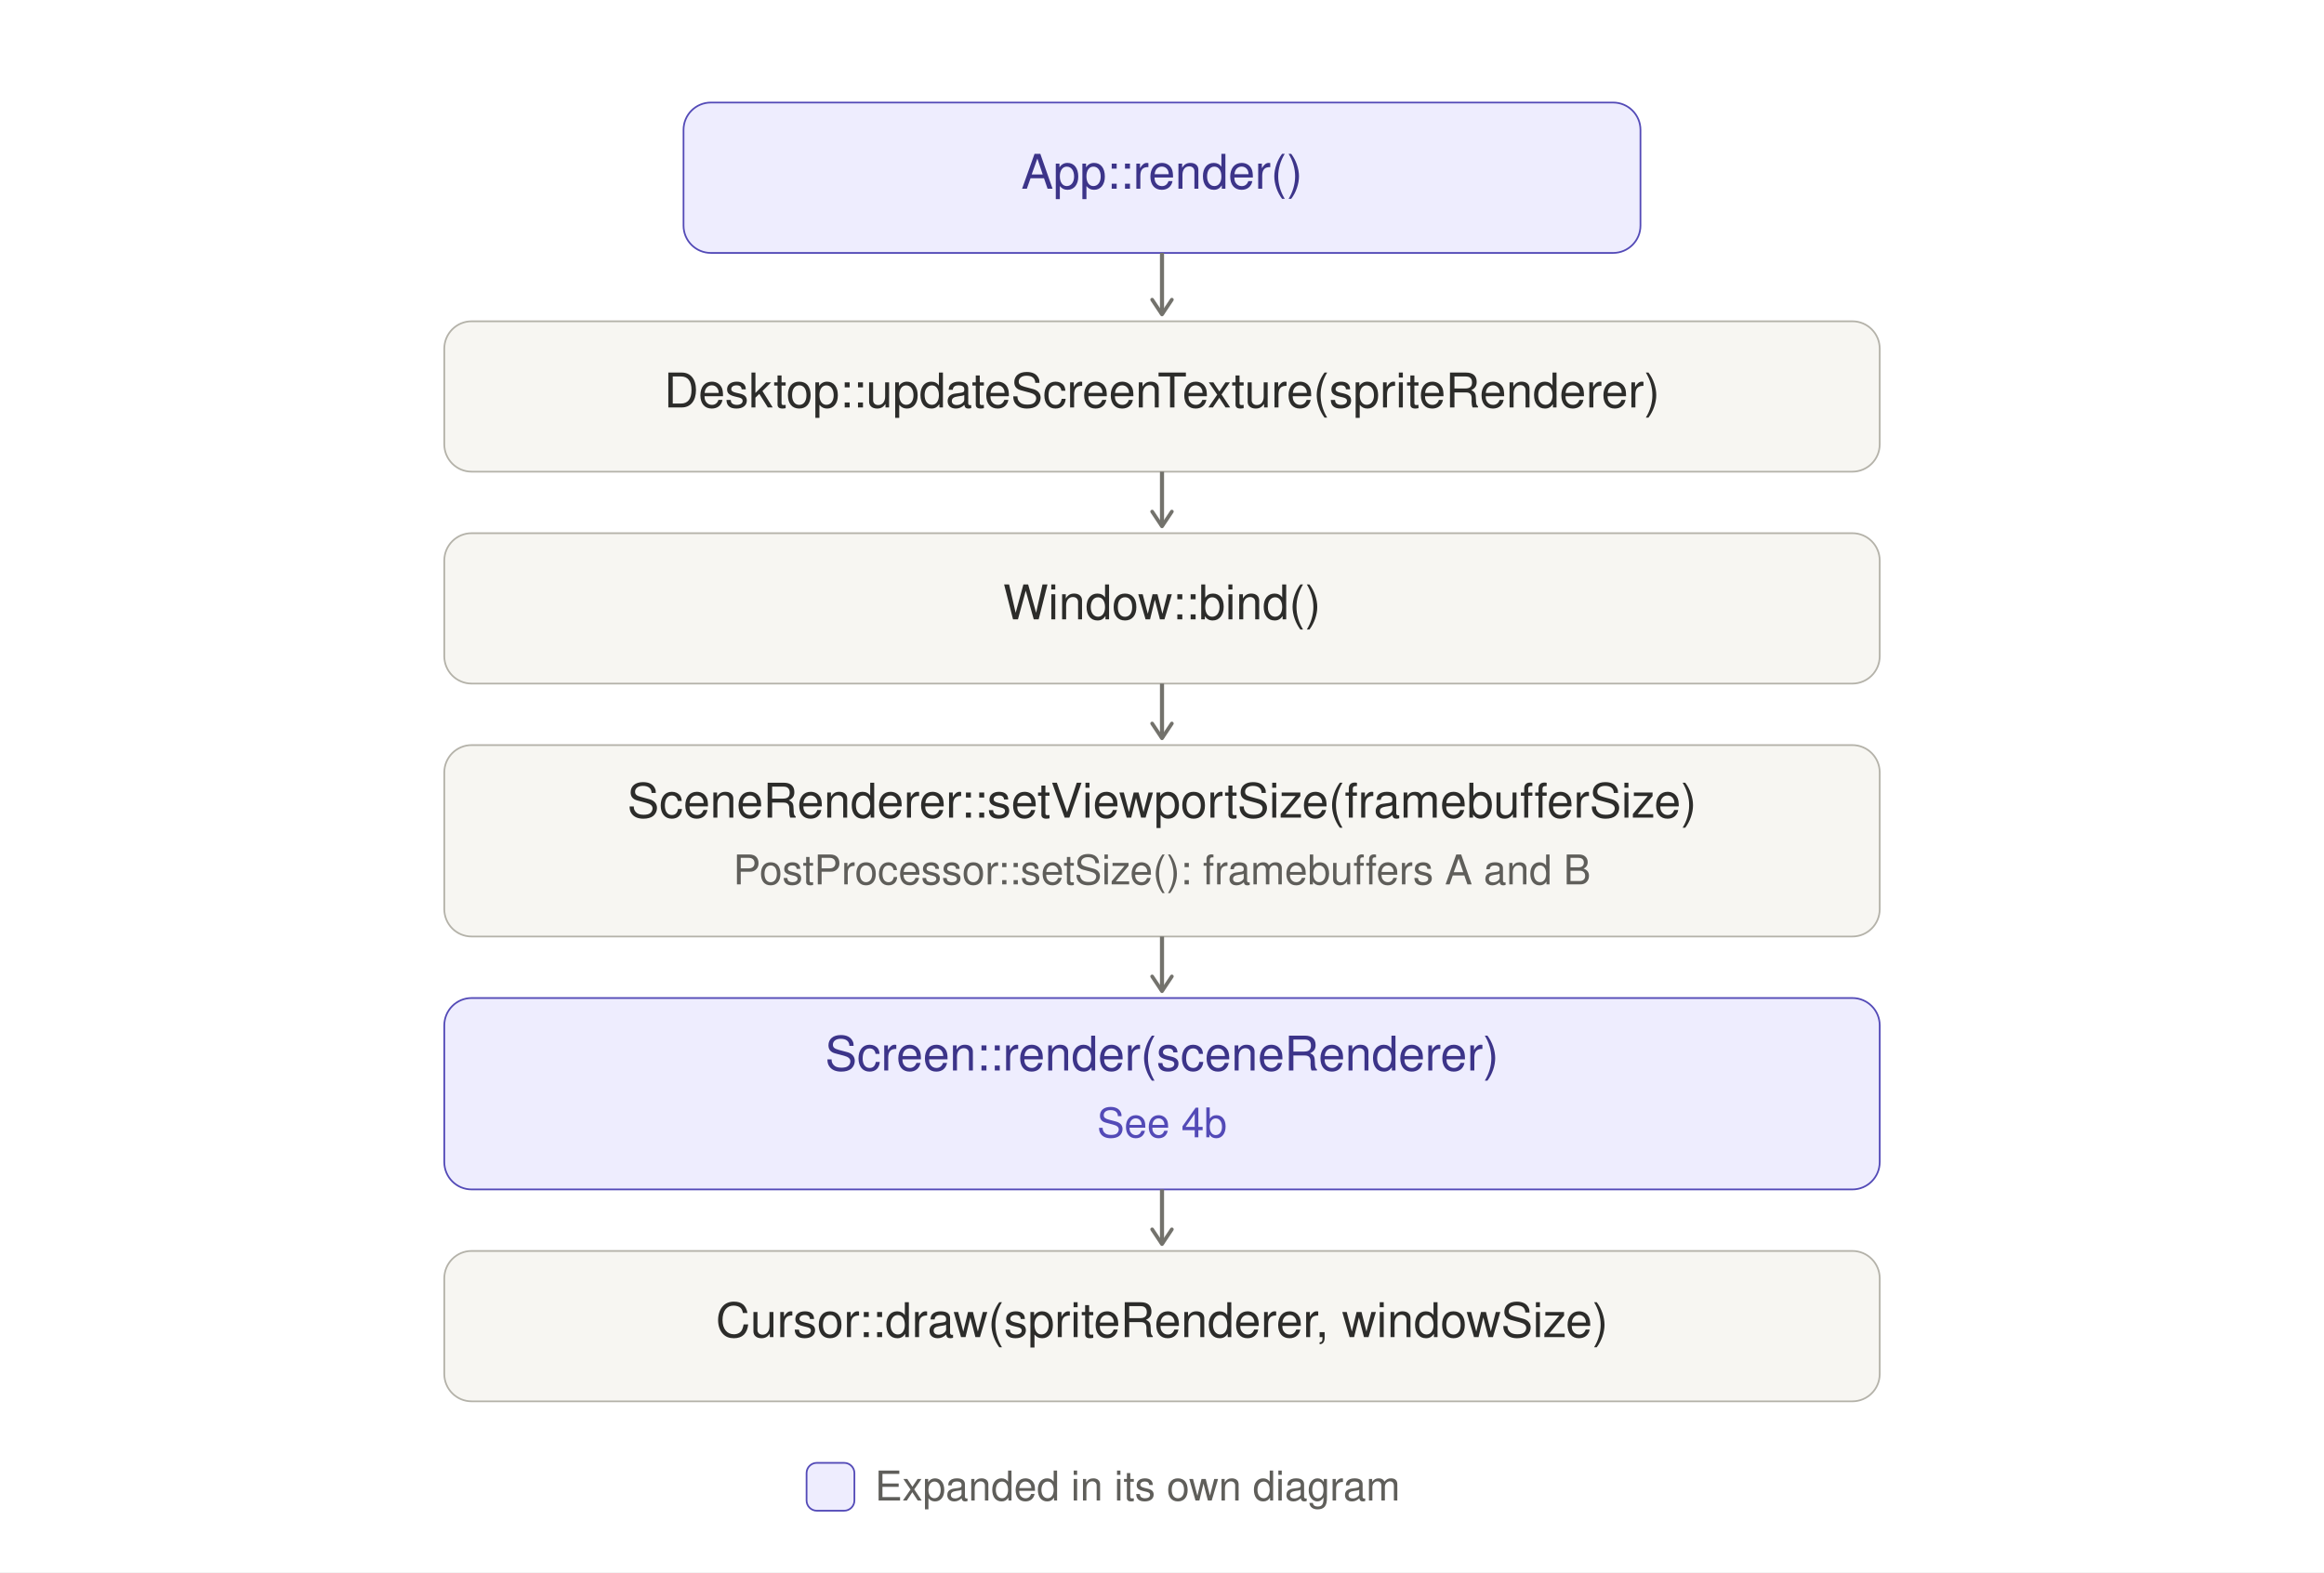
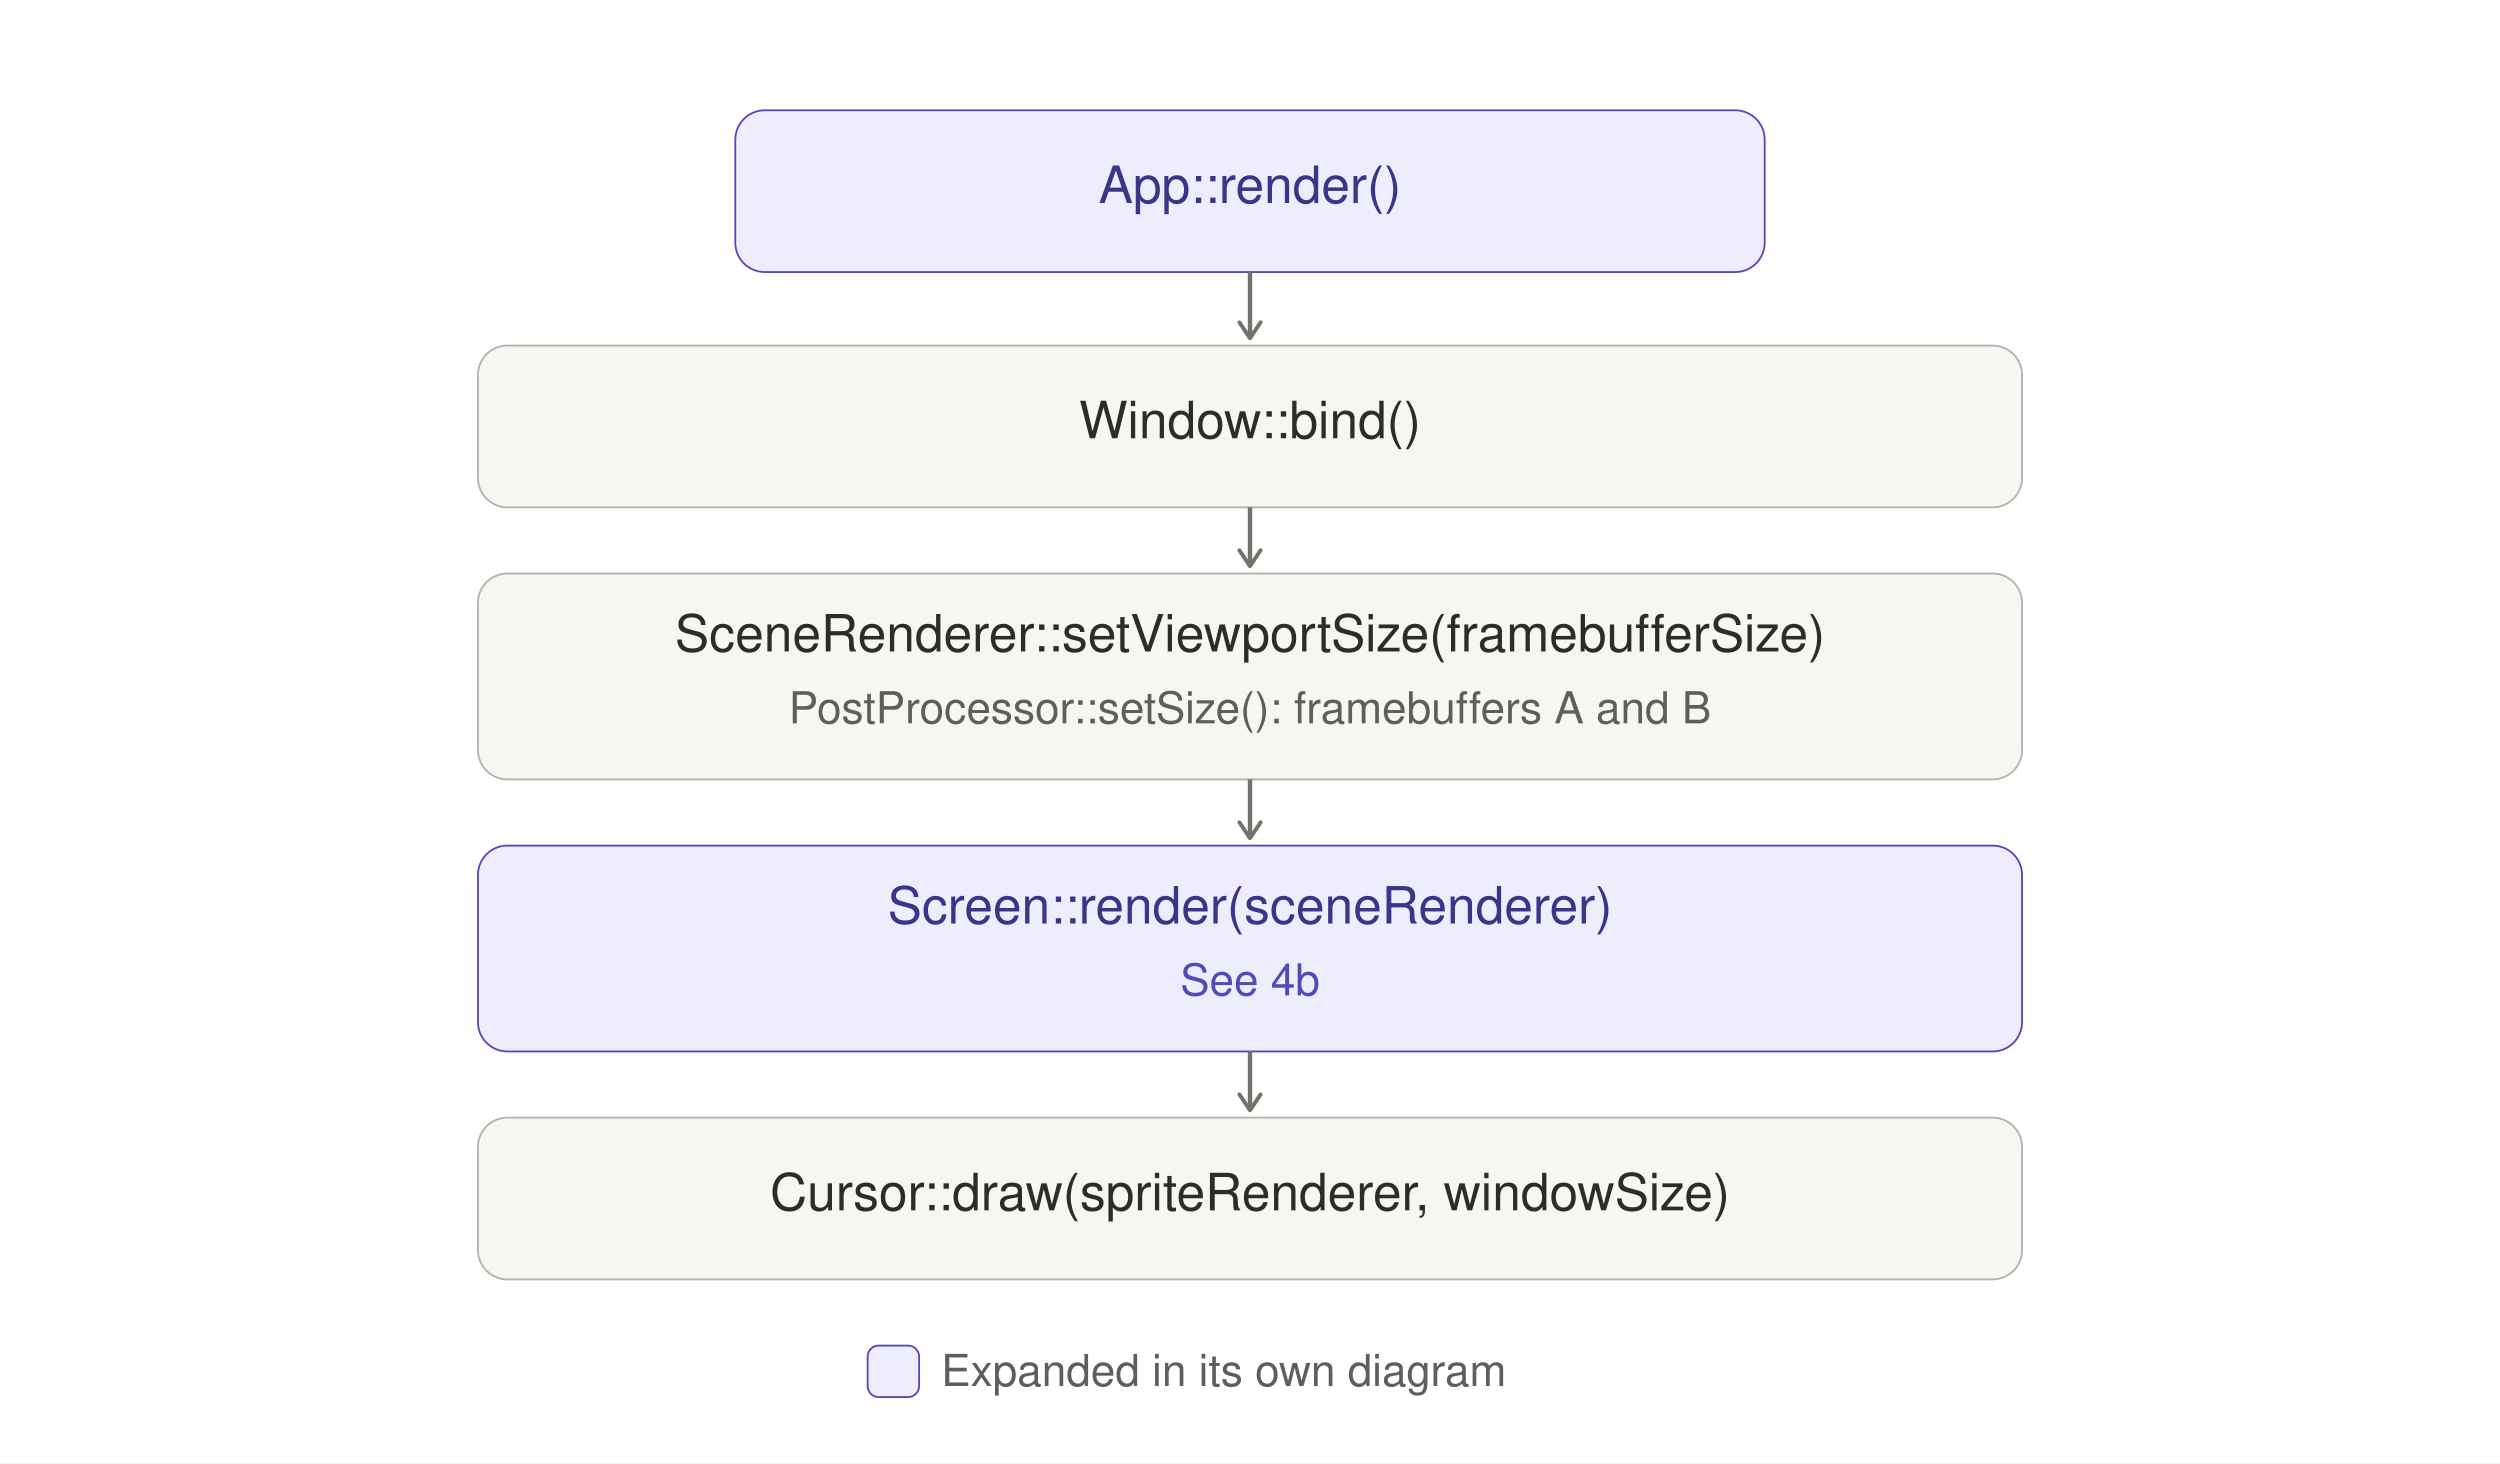
- <svg xmlns="http://www.w3.org/2000/svg" width="680" height="460" viewBox="0 0 680 460" role="img">
+ <svg xmlns="http://www.w3.org/2000/svg" width="680" height="398" viewBox="0 0 680 398" role="img">
  <defs>
    <marker id="arrow" viewBox="0 0 10 10" refX="8" refY="5" markerWidth="6" markerHeight="6" orient="auto-start-reverse">
      <path d="M2 1L8 5L2 9" fill="none" stroke="#73726C" stroke-width="1.5" stroke-linecap="round" stroke-linejoin="round" />
    </marker>
  </defs>
  <style>
text { font-family: -apple-system, BlinkMacSystemFont, "Segoe UI", Helvetica, Arial, sans-serif; }
.th { font-size: 14px; font-weight: 500; fill: #2C2C2A; }
.ts { font-size: 12px; font-weight: 400; fill: #5F5E5A; }
.box &gt; rect { fill: #F7F6F2; stroke: #B4B2A9; }
.c-gray &gt; rect, rect.c-gray { fill: #F1EFE8; stroke: #888780; }
.c-gray &gt; .th { fill: #444441; } .c-gray &gt; .ts { fill: #5F5E5A; }
.c-amber &gt; rect, rect.c-amber { fill: #FAEEDA; stroke: #BA7517; }
.c-amber &gt; .th { fill: #633806; } .c-amber &gt; .ts { fill: #854F0B; }
.c-teal &gt; rect, rect.c-teal { fill: #E1F5EE; stroke: #0F6E56; }
.c-teal &gt; .th { fill: #085041; } .c-teal &gt; .ts { fill: #0F6E56; }
.c-purple &gt; rect, rect.c-purple { fill: #EEEDFE; stroke: #534AB7; }
.c-purple &gt; .th { fill: #3C3489; } .c-purple &gt; .ts { fill: #534AB7; }
.arr { stroke: #73726C; stroke-width: 1.2; fill: none; }
</style>
  <rect width="100%" height="100%" fill="#FFFFFF" />
  <g class="c-purple">
    <rect x="200" y="30" width="280" height="44" rx="8" stroke-width="0.5" />
    <text class="th" x="340" y="52" text-anchor="middle" dominant-baseline="central">App::render()</text>
  </g>
  <line x1="340" y1="74" x2="340" y2="92" class="arr" marker-end="url(#arrow)" />
  <g class="box">
    <rect x="130" y="94" width="420" height="44" rx="8" stroke-width="0.5" />
  </g>
-   <text class="th" x="340" y="116" text-anchor="middle" dominant-baseline="central">Desktop::updateScreenTexture(spriteRenderer)</text>
+   <text class="th" x="340" y="116" text-anchor="middle" dominant-baseline="central">Window::bind()</text>
  <line x1="340" y1="138" x2="340" y2="154" class="arr" marker-end="url(#arrow)" />
  <g class="box">
-     <rect x="130" y="156" width="420" height="44" rx="8" stroke-width="0.5" />
+     <rect x="130" y="156" width="420" height="56" rx="8" stroke-width="0.5" />
  </g>
-   <text class="th" x="340" y="178" text-anchor="middle" dominant-baseline="central">Window::bind()</text>
-   <line x1="340" y1="200" x2="340" y2="216" class="arr" marker-end="url(#arrow)" />
+   <text class="th" x="340" y="174" text-anchor="middle" dominant-baseline="central">SceneRenderer::setViewportSize(framebufferSize)</text>
+   <text class="ts" x="340" y="194" text-anchor="middle" dominant-baseline="central">PostProcessor::setSize(): framebuffers A and B</text>
+   <line x1="340" y1="212" x2="340" y2="228" class="arr" marker-end="url(#arrow)" />
+   <g class="c-purple">
+     <rect x="130" y="230" width="420" height="56" rx="8" stroke-width="0.5" />
+     <text class="th" x="340" y="248" text-anchor="middle" dominant-baseline="central">Screen::render(sceneRenderer)</text>
+     <text class="ts" x="340" y="268" text-anchor="middle" dominant-baseline="central">See 4b</text>
+   </g>
+   <line x1="340" y1="286" x2="340" y2="302" class="arr" marker-end="url(#arrow)" />
  <g class="box">
-     <rect x="130" y="218" width="420" height="56" rx="8" stroke-width="0.5" />
+     <rect x="130" y="304" width="420" height="44" rx="8" stroke-width="0.5" />
  </g>
-   <text class="th" x="340" y="236" text-anchor="middle" dominant-baseline="central">SceneRenderer::setViewportSize(framebufferSize)</text>
-   <text class="ts" x="340" y="256" text-anchor="middle" dominant-baseline="central">PostProcessor::setSize(): framebuffers A and B</text>
-   <line x1="340" y1="274" x2="340" y2="290" class="arr" marker-end="url(#arrow)" />
-   <g class="c-purple">
-     <rect x="130" y="292" width="420" height="56" rx="8" stroke-width="0.5" />
-     <text class="th" x="340" y="310" text-anchor="middle" dominant-baseline="central">Screen::render(sceneRenderer)</text>
-     <text class="ts" x="340" y="330" text-anchor="middle" dominant-baseline="central">See 4b</text>
-   </g>
-   <line x1="340" y1="348" x2="340" y2="364" class="arr" marker-end="url(#arrow)" />
-   <g class="box">
-     <rect x="130" y="366" width="420" height="44" rx="8" stroke-width="0.5" />
-   </g>
-   <text class="th" x="340" y="388" text-anchor="middle" dominant-baseline="central">Cursor::draw(spriteRenderer, windowSize)</text>
-   <rect class="c-purple" x="236" y="428" width="14" height="14" rx="3" stroke-width="0.5" />
-   <text class="ts" x="256" y="439">Expanded in its own diagram</text>
+   <text class="th" x="340" y="326" text-anchor="middle" dominant-baseline="central">Cursor::draw(spriteRenderer, windowSize)</text>
+   <rect class="c-purple" x="236" y="366" width="14" height="14" rx="3" stroke-width="0.5" />
+   <text class="ts" x="256" y="377">Expanded in its own diagram</text>
</svg>
